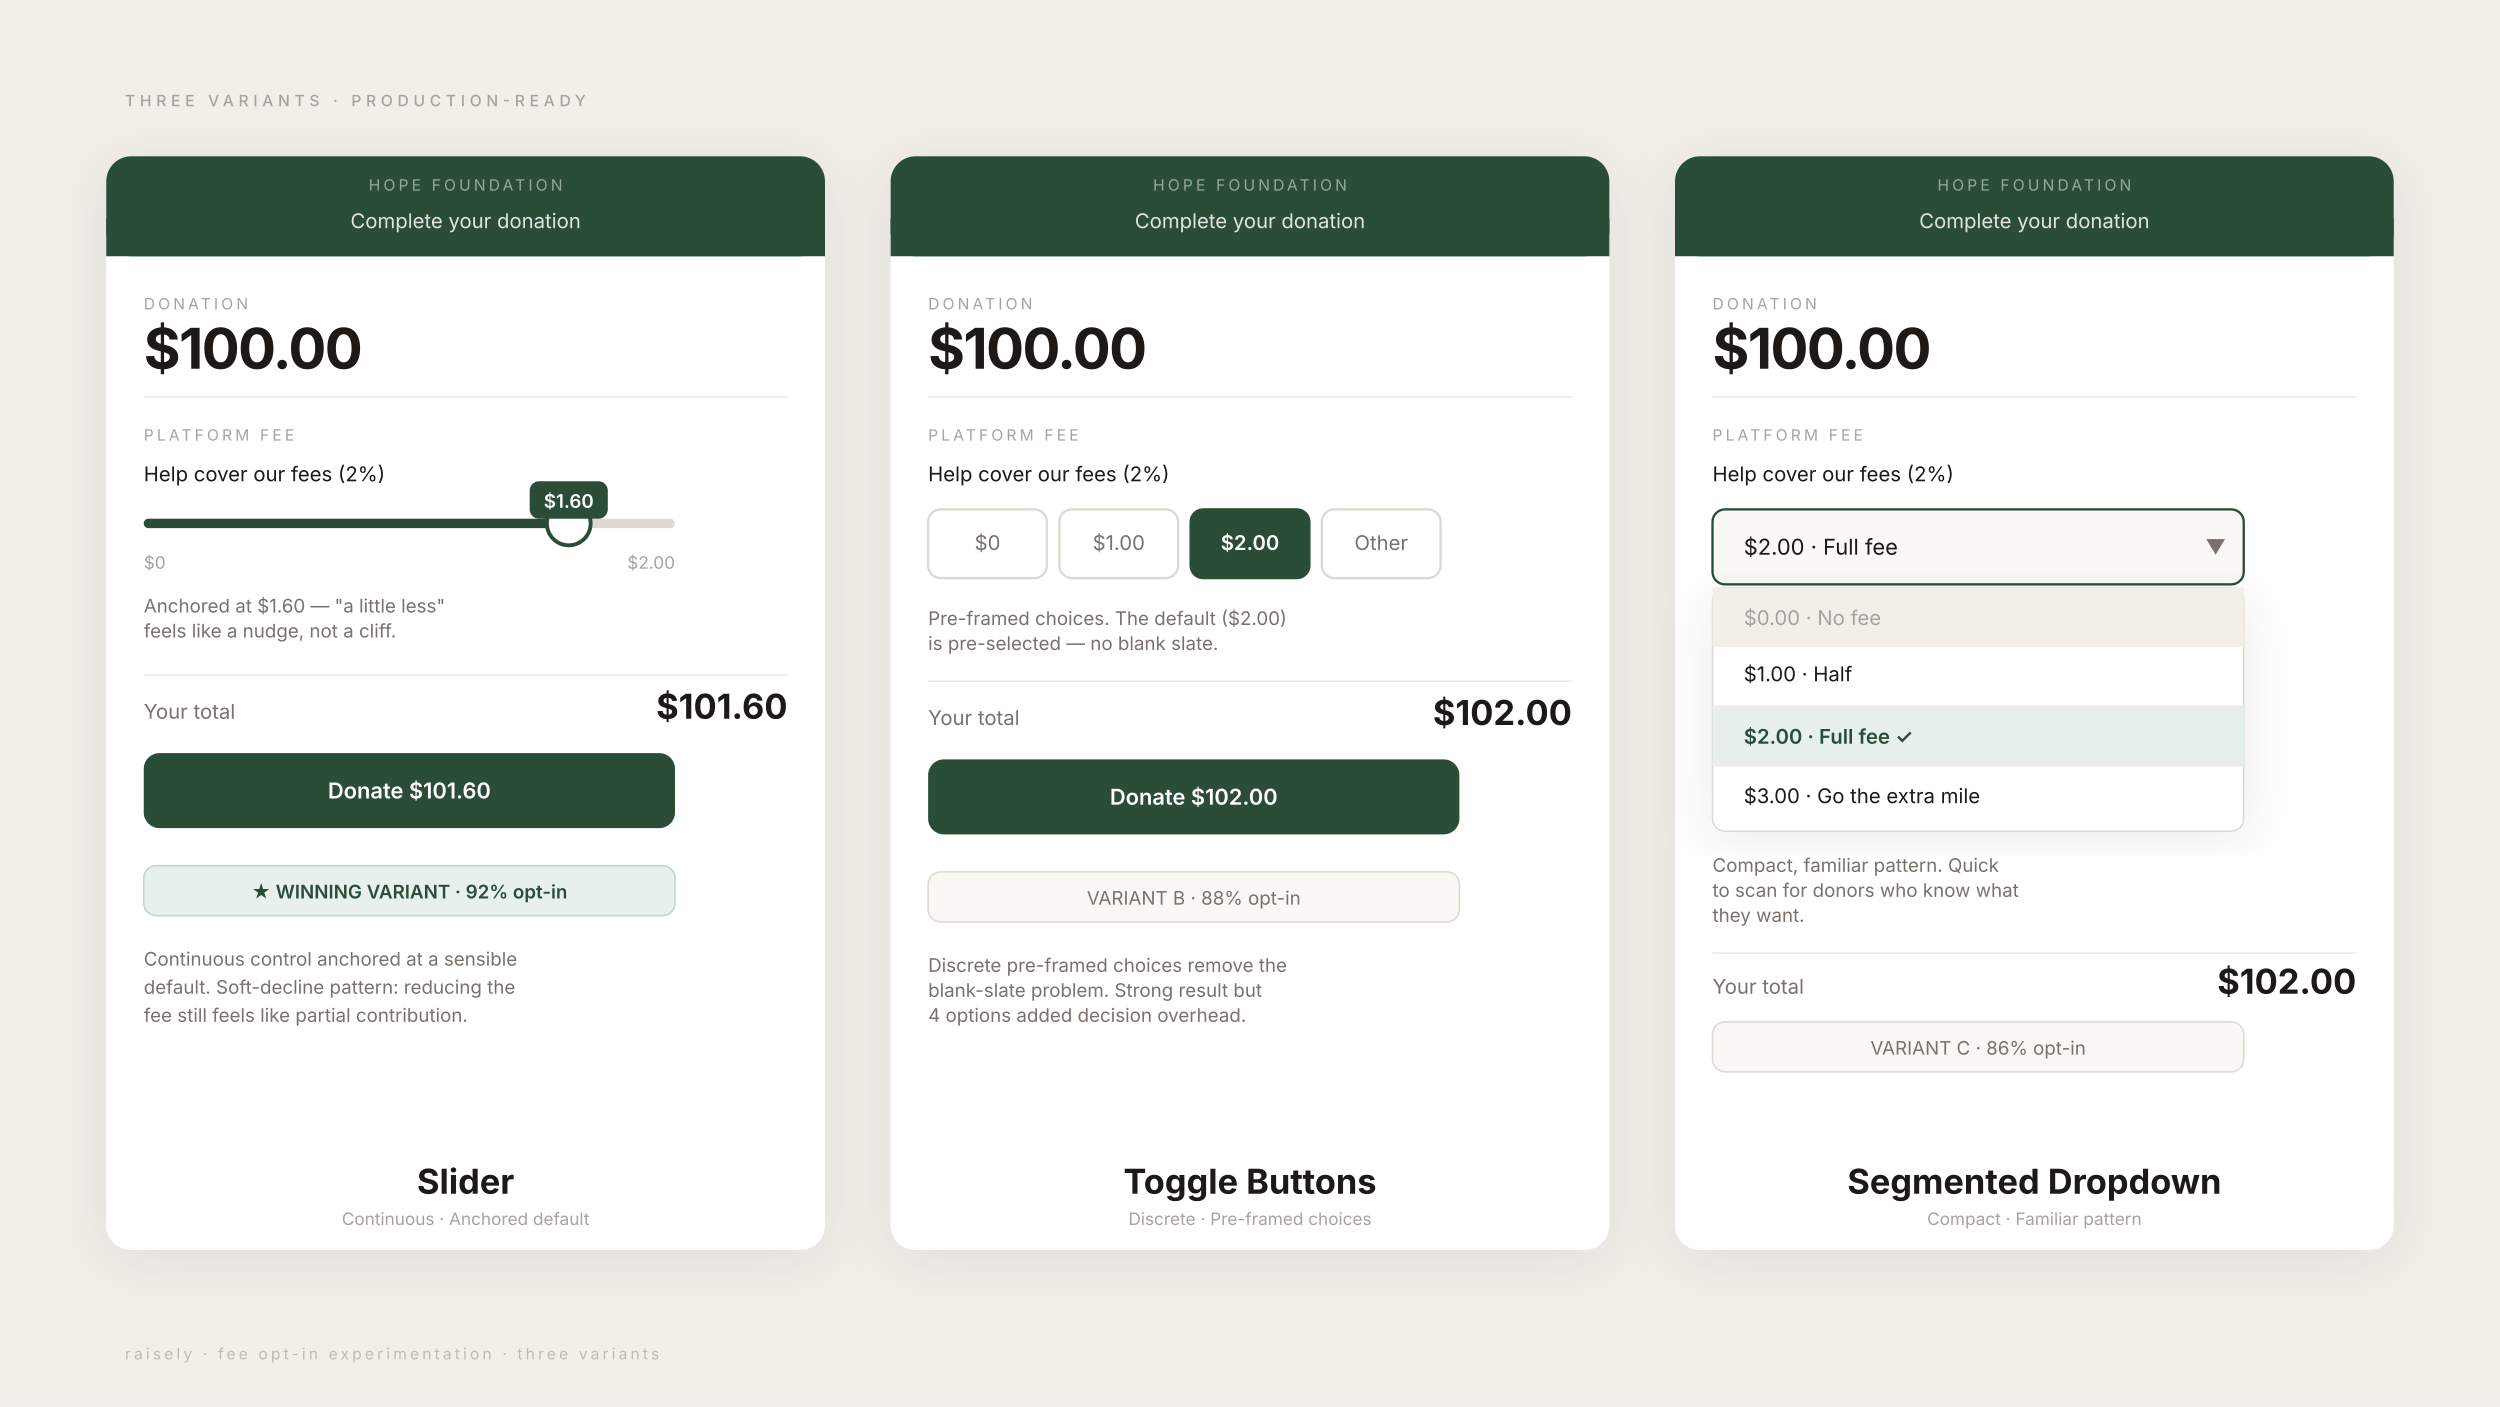
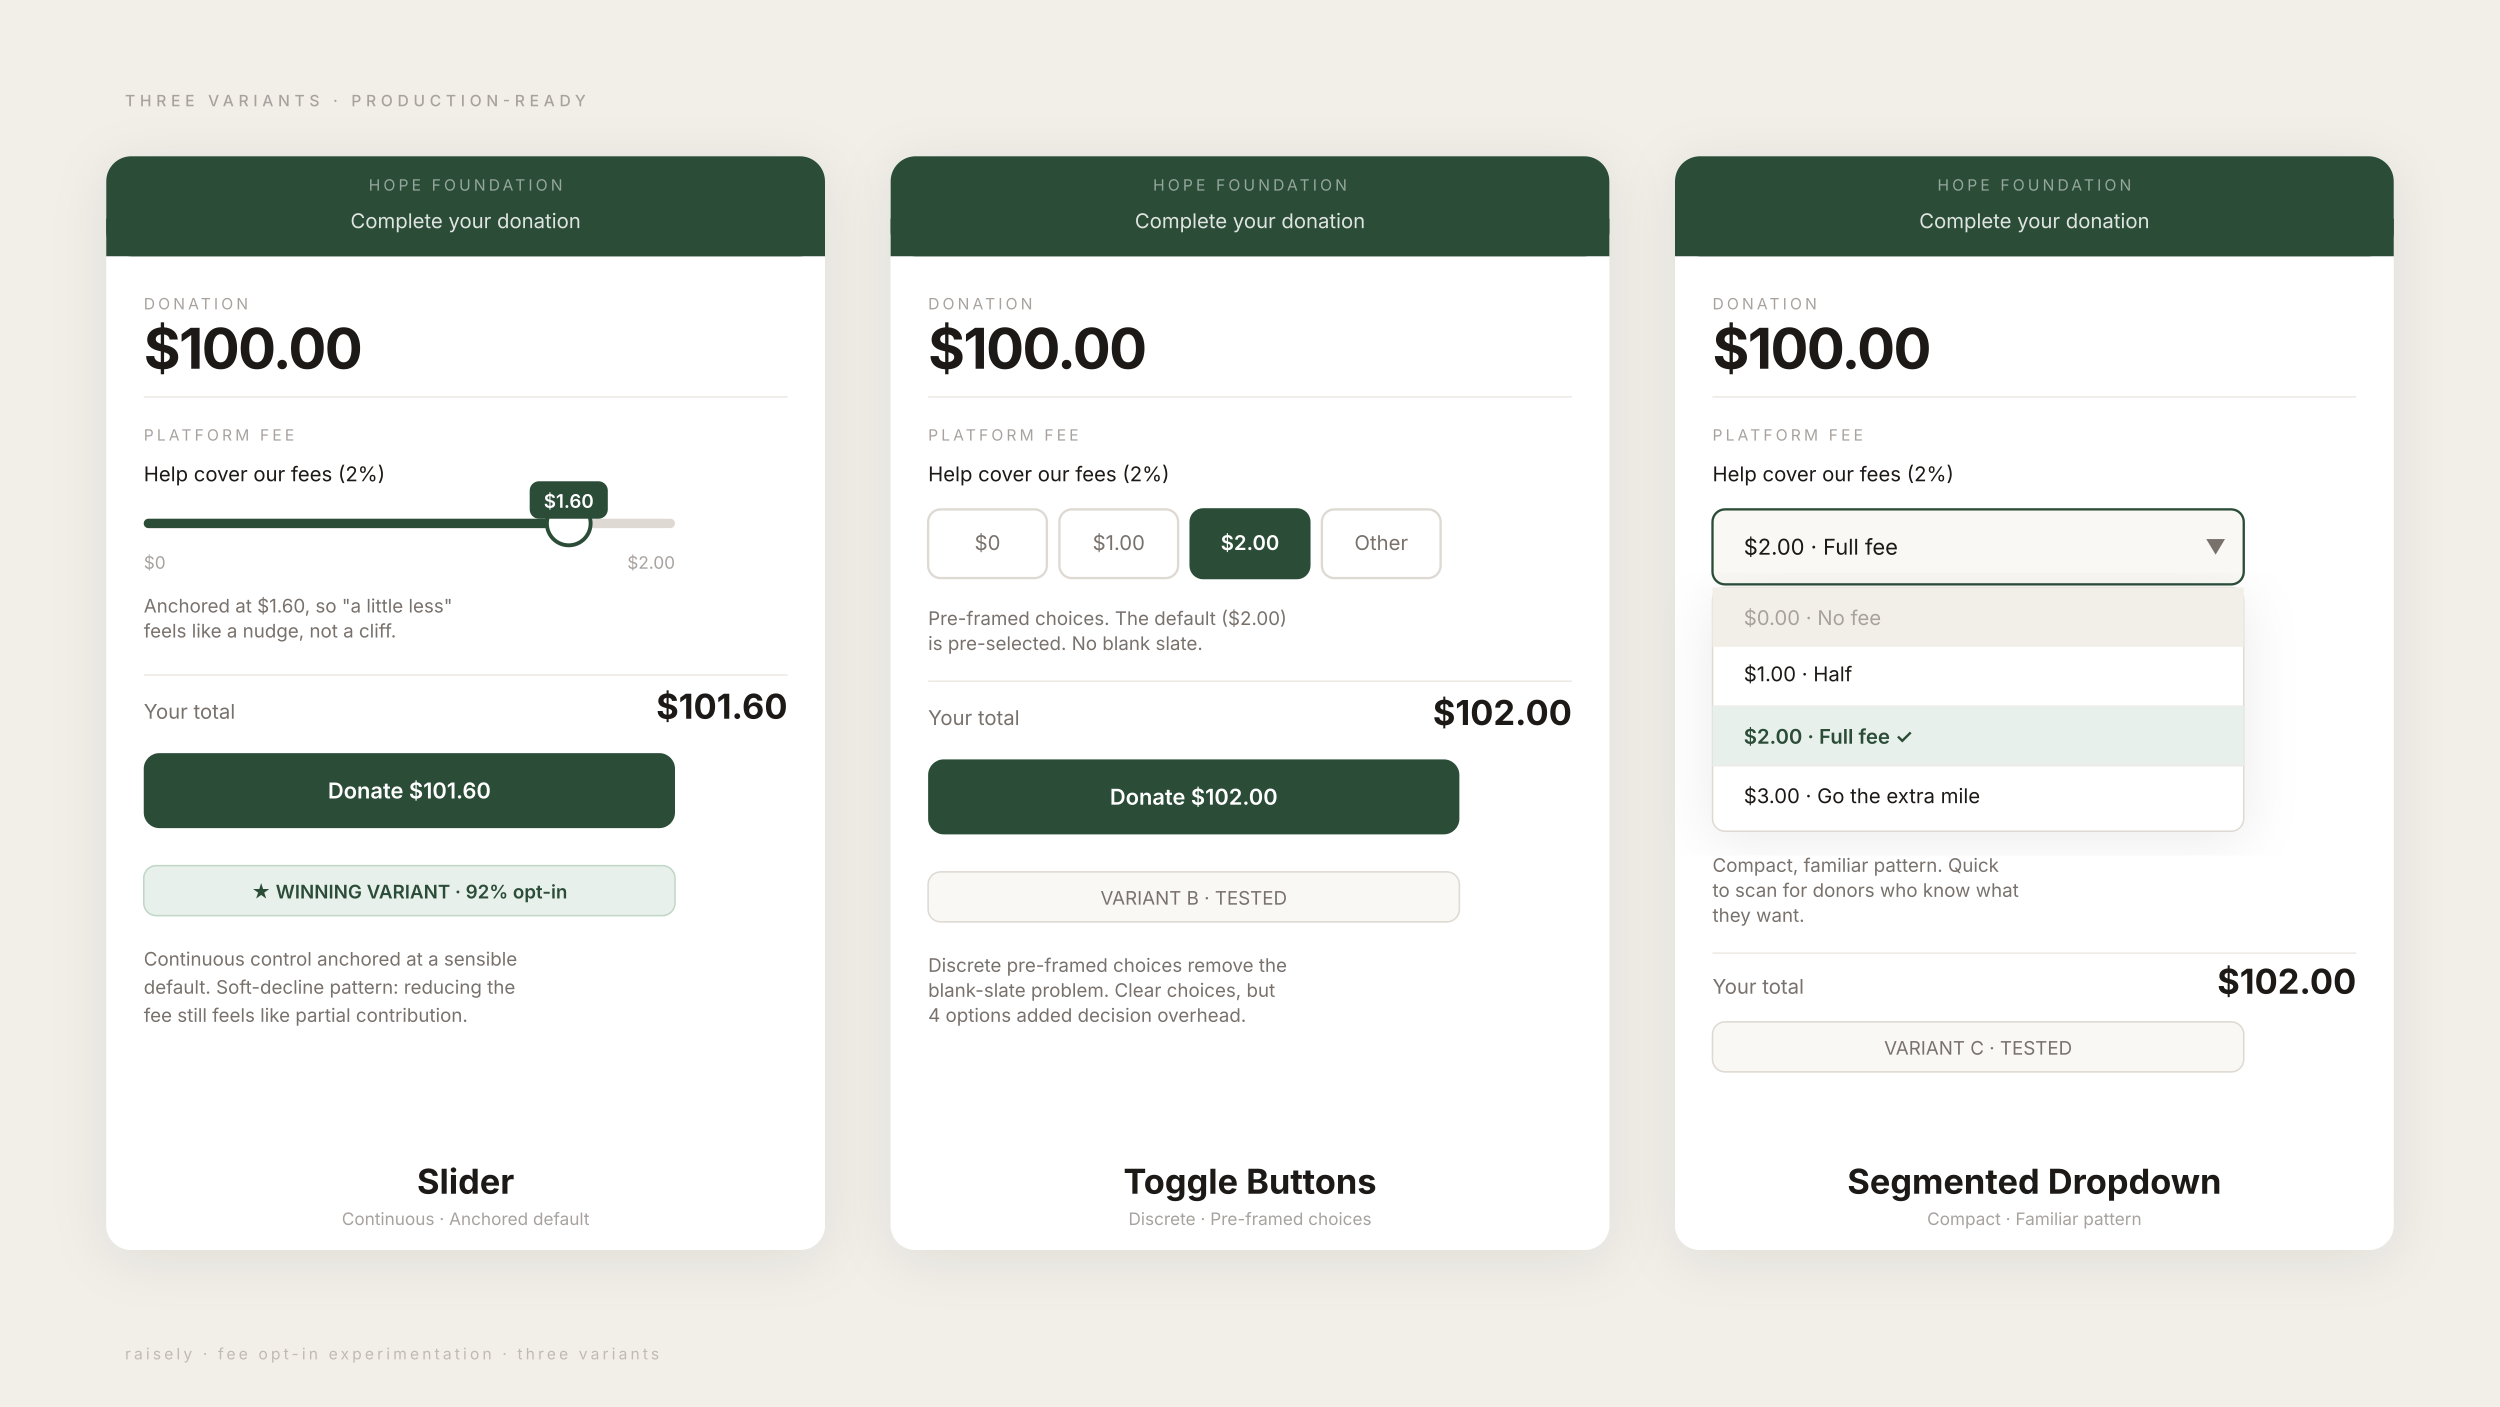
<svg xmlns="http://www.w3.org/2000/svg" viewBox="0 0 1600 900" font-family="system-ui,-apple-system,BlinkMacSystemFont,sans-serif">
  <defs>
    <filter id="s2">
      <feDropShadow dx="0" dy="6" stdDeviation="18" flood-color="#1C1917" flood-opacity="0.08" />
    </filter>
  </defs>
  <rect width="1600" height="900" fill="#F2EFE9" />
  <text x="80" y="68" font-size="10" letter-spacing="3" fill="#A8A29E" font-weight="500">THREE VARIANTS · PRODUCTION-READY</text>
  <rect x="68" y="100" width="460" height="700" rx="16" fill="#FFFFFF" filter="url(#s2)" />
  <rect x="68" y="100" width="460" height="64" rx="16" fill="#2B4D38" />
  <rect x="68" y="140" width="460" height="24" fill="#2B4D38" />
  <text x="298" y="122" font-size="10" letter-spacing="2" fill="rgba(255,255,255,0.5)" text-anchor="middle">HOPE FOUNDATION</text>
  <text x="298" y="146" font-size="13" fill="rgba(255,255,255,0.85)" text-anchor="middle">Complete your donation</text>
  <text x="92" y="198" font-size="10" letter-spacing="2" fill="#A8A29E">DONATION</text>
  <text x="92" y="236" font-size="36" font-weight="700" fill="#1C1917" letter-spacing="-1">$100.00</text>
  <line x1="92" y1="254" x2="504" y2="254" stroke="#EDE9E3" stroke-width="1" />
  <text x="92" y="282" font-size="10" letter-spacing="2" fill="#A8A29E">PLATFORM FEE</text>
  <text x="92" y="308" font-size="13" fill="#1C1917">Help cover our fees (2%)</text>
  <rect x="92" y="332" width="340" height="6" rx="3" fill="#DED9D2" />
  <rect x="92" y="332" width="272" height="6" rx="3" fill="#2B4D38" />
  <circle cx="364" cy="335" r="14" fill="white" stroke="#2B4D38" stroke-width="2.5" />
  <rect x="339" y="308" width="50" height="24" rx="6" fill="#2B4D38" />
  <text x="364" y="325" font-size="12" font-weight="600" fill="white" text-anchor="middle">$1.60</text>
  <text x="92" y="364" font-size="11" fill="#A8A29E">$0</text>
  <text x="432" y="364" font-size="11" fill="#A8A29E" text-anchor="end">$2.00</text>
-   <text x="92" y="392" font-size="12" fill="#78716C">Anchored at $1.60 — "a little less"</text>
+   <text x="92" y="392" font-size="12" fill="#78716C">Anchored at $1.60, so "a little less"</text>
  <text x="92" y="408" font-size="12" fill="#78716C">feels like a nudge, not a cliff.</text>
  <line x1="92" y1="432" x2="504" y2="432" stroke="#EDE9E3" stroke-width="1" />
  <text x="92" y="460" font-size="13" fill="#78716C">Your total</text>
  <text x="504" y="460" font-size="22" font-weight="700" fill="#1C1917" text-anchor="end">$101.60</text>
  <rect x="92" y="482" width="340" height="48" rx="10" fill="#2B4D38" />
  <text x="262" y="511" font-size="14" font-weight="600" fill="white" text-anchor="middle">Donate $101.60</text>
  <rect x="92" y="554" width="340" height="32" rx="8" fill="#E8F0EB" stroke="#C0D6C6" stroke-width="1" />
  <text x="262" y="575" font-size="12" font-weight="600" fill="#2B4D38" text-anchor="middle">★  WINNING VARIANT · 92% opt-in</text>
  <text x="92" y="618" font-size="12" fill="#78716C">Continuous control anchored at a sensible</text>
  <text x="92" y="636" font-size="12" fill="#78716C">default. Soft-decline pattern: reducing the</text>
  <text x="92" y="654" font-size="12" fill="#78716C">fee still feels like partial contribution.</text>
  <text x="298" y="764" font-size="22" font-weight="700" fill="#1C1917" text-anchor="middle">Slider</text>
  <text x="298" y="784" font-size="11" fill="#A8A29E" text-anchor="middle">Continuous · Anchored default</text>
  <rect x="570" y="100" width="460" height="700" rx="16" fill="#FFFFFF" filter="url(#s2)" />
  <rect x="570" y="100" width="460" height="64" rx="16" fill="#2B4D38" />
  <rect x="570" y="140" width="460" height="24" fill="#2B4D38" />
  <text x="800" y="122" font-size="10" letter-spacing="2" fill="rgba(255,255,255,0.5)" text-anchor="middle">HOPE FOUNDATION</text>
  <text x="800" y="146" font-size="13" fill="rgba(255,255,255,0.85)" text-anchor="middle">Complete your donation</text>
  <text x="594" y="198" font-size="10" letter-spacing="2" fill="#A8A29E">DONATION</text>
  <text x="594" y="236" font-size="36" font-weight="700" fill="#1C1917" letter-spacing="-1">$100.00</text>
  <line x1="594" y1="254" x2="1006" y2="254" stroke="#EDE9E3" stroke-width="1" />
  <text x="594" y="282" font-size="10" letter-spacing="2" fill="#A8A29E">PLATFORM FEE</text>
  <text x="594" y="308" font-size="13" fill="#1C1917">Help cover our fees (2%)</text>
  <rect x="594" y="326" width="76" height="44" rx="8" fill="white" stroke="#DED9D2" stroke-width="1.5" />
  <text x="632" y="352" font-size="13" fill="#78716C" text-anchor="middle">$0</text>
  <rect x="678" y="326" width="76" height="44" rx="8" fill="white" stroke="#DED9D2" stroke-width="1.5" />
  <text x="716" y="352" font-size="13" fill="#78716C" text-anchor="middle">$1.00</text>
  <rect x="762" y="326" width="76" height="44" rx="8" fill="#2B4D38" stroke="#2B4D38" stroke-width="1.5" />
  <text x="800" y="352" font-size="13" font-weight="600" fill="white" text-anchor="middle">$2.00</text>
  <rect x="846" y="326" width="76" height="44" rx="8" fill="white" stroke="#DED9D2" stroke-width="1.5" />
  <text x="884" y="352" font-size="13" fill="#78716C" text-anchor="middle">Other</text>
  <text x="594" y="400" font-size="12" fill="#78716C">Pre-framed choices. The default ($2.00)</text>
-   <text x="594" y="416" font-size="12" fill="#78716C">is pre-selected — no blank slate.</text>
+   <text x="594" y="416" font-size="12" fill="#78716C">is pre-selected. No blank slate.</text>
  <line x1="594" y1="436" x2="1006" y2="436" stroke="#EDE9E3" stroke-width="1" />
  <text x="594" y="464" font-size="13" fill="#78716C">Your total</text>
  <text x="1006" y="464" font-size="22" font-weight="700" fill="#1C1917" text-anchor="end">$102.00</text>
  <rect x="594" y="486" width="340" height="48" rx="10" fill="#2B4D38" />
  <text x="764" y="515" font-size="14" font-weight="600" fill="white" text-anchor="middle">Donate $102.00</text>
  <rect x="594" y="558" width="340" height="32" rx="8" fill="#FAF8F5" stroke="#DED9D2" stroke-width="1" />
-   <text x="764" y="579" font-size="12" fill="#78716C" text-anchor="middle">VARIANT B · 88% opt-in</text>
+   <text x="764" y="579" font-size="12" fill="#78716C" text-anchor="middle">VARIANT B · TESTED</text>
  <text x="594" y="622" font-size="12" fill="#78716C">Discrete pre-framed choices remove the</text>
-   <text x="594" y="638" font-size="12" fill="#78716C">blank-slate problem. Strong result but</text>
+   <text x="594" y="638" font-size="12" fill="#78716C">blank-slate problem. Clear choices, but</text>
  <text x="594" y="654" font-size="12" fill="#78716C">4 options added decision overhead.</text>
  <text x="800" y="764" font-size="22" font-weight="700" fill="#1C1917" text-anchor="middle">Toggle Buttons</text>
  <text x="800" y="784" font-size="11" fill="#A8A29E" text-anchor="middle">Discrete · Pre-framed choices</text>
  <rect x="1072" y="100" width="460" height="700" rx="16" fill="#FFFFFF" filter="url(#s2)" />
  <rect x="1072" y="100" width="460" height="64" rx="16" fill="#2B4D38" />
  <rect x="1072" y="140" width="460" height="24" fill="#2B4D38" />
  <text x="1302" y="122" font-size="10" letter-spacing="2" fill="rgba(255,255,255,0.5)" text-anchor="middle">HOPE FOUNDATION</text>
  <text x="1302" y="146" font-size="13" fill="rgba(255,255,255,0.85)" text-anchor="middle">Complete your donation</text>
  <text x="1096" y="198" font-size="10" letter-spacing="2" fill="#A8A29E">DONATION</text>
  <text x="1096" y="236" font-size="36" font-weight="700" fill="#1C1917" letter-spacing="-1">$100.00</text>
  <line x1="1096" y1="254" x2="1508" y2="254" stroke="#EDE9E3" stroke-width="1" />
  <text x="1096" y="282" font-size="10" letter-spacing="2" fill="#A8A29E">PLATFORM FEE</text>
  <text x="1096" y="308" font-size="13" fill="#1C1917">Help cover our fees (2%)</text>
  <rect x="1096" y="326" width="340" height="48" rx="8" fill="#FAF8F5" stroke="#2B4D38" stroke-width="1.5" />
  <text x="1116" y="355" font-size="14" fill="#1C1917">$2.00 · Full fee</text>
  <path d="M 1412 345 L 1424 345 L 1418 355 Z" fill="#78716C" />
  <rect x="1096" y="376" width="340" height="156" rx="8" fill="white" stroke="#DED9D2" stroke-width="1" filter="url(#s2)" />
  <rect x="1096" y="376" width="340" height="38" rx="0" fill="#F2EFE9" />
  <text x="1116" y="400" font-size="13" fill="#A8A29E">$0.00 · No fee</text>
  <text x="1116" y="436" font-size="13" fill="#1C1917">$1.00 · Half</text>
  <line x1="1096" y1="452" x2="1436" y2="452" stroke="#EDE9E3" stroke-width="1" />
  <rect x="1096" y="452" width="340" height="38" fill="#E8F0EB" />
  <text x="1116" y="476" font-size="13" font-weight="600" fill="#2B4D38">$2.00 · Full fee ✓</text>
  <line x1="1096" y1="490" x2="1436" y2="490" stroke="#EDE9E3" stroke-width="1" />
  <text x="1116" y="514" font-size="13" fill="#1C1917">$3.00 · Go the extra mile</text>
  <text x="1096" y="558" font-size="12" fill="#78716C">Compact, familiar pattern. Quick</text>
  <text x="1096" y="574" font-size="12" fill="#78716C">to scan for donors who know what</text>
  <text x="1096" y="590" font-size="12" fill="#78716C">they want.</text>
  <line x1="1096" y1="610" x2="1508" y2="610" stroke="#EDE9E3" stroke-width="1" />
  <text x="1096" y="636" font-size="13" fill="#78716C">Your total</text>
  <text x="1508" y="636" font-size="22" font-weight="700" fill="#1C1917" text-anchor="end">$102.00</text>
  <rect x="1096" y="654" width="340" height="32" rx="8" fill="#FAF8F5" stroke="#DED9D2" stroke-width="1" />
-   <text x="1266" y="675" font-size="12" fill="#78716C" text-anchor="middle">VARIANT C · 86% opt-in</text>
+   <text x="1266" y="675" font-size="12" fill="#78716C" text-anchor="middle">VARIANT C · TESTED</text>
  <text x="1302" y="764" font-size="22" font-weight="700" fill="#1C1917" text-anchor="middle">Segmented Dropdown</text>
  <text x="1302" y="784" font-size="11" fill="#A8A29E" text-anchor="middle">Compact · Familiar pattern</text>
  <text x="80" y="870" font-size="10" letter-spacing="2" fill="#C0BAB2">raisely · fee opt-in experimentation · three variants</text>
</svg>
